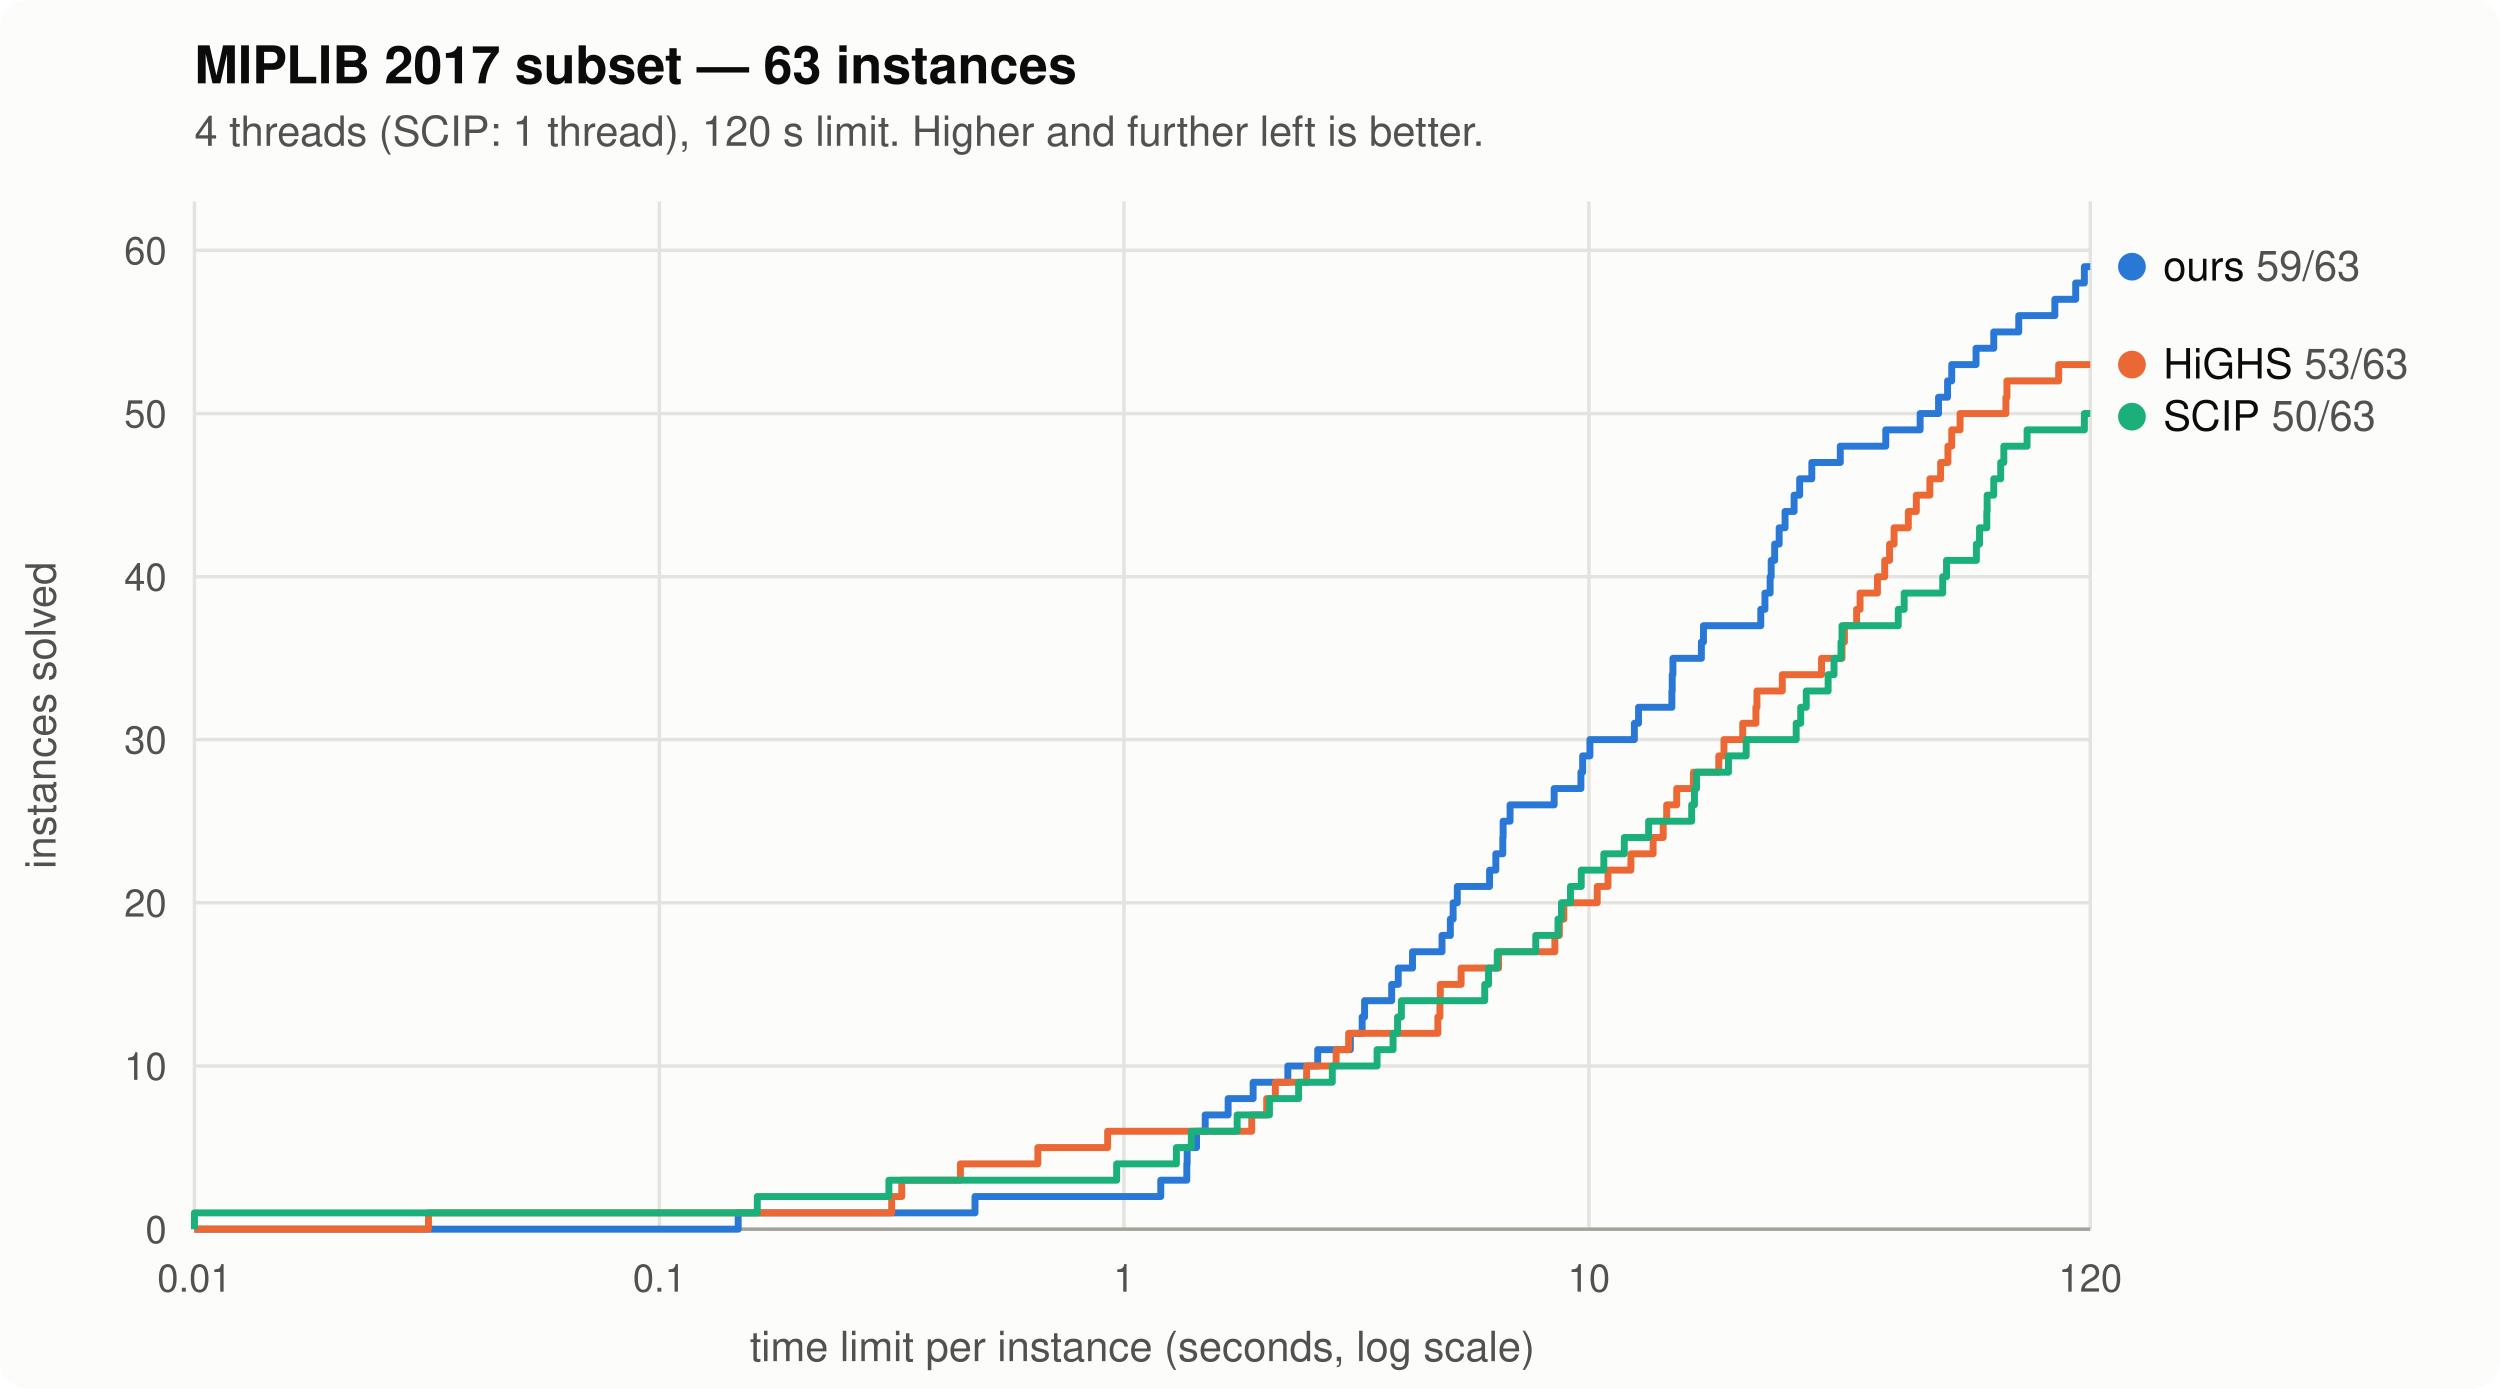
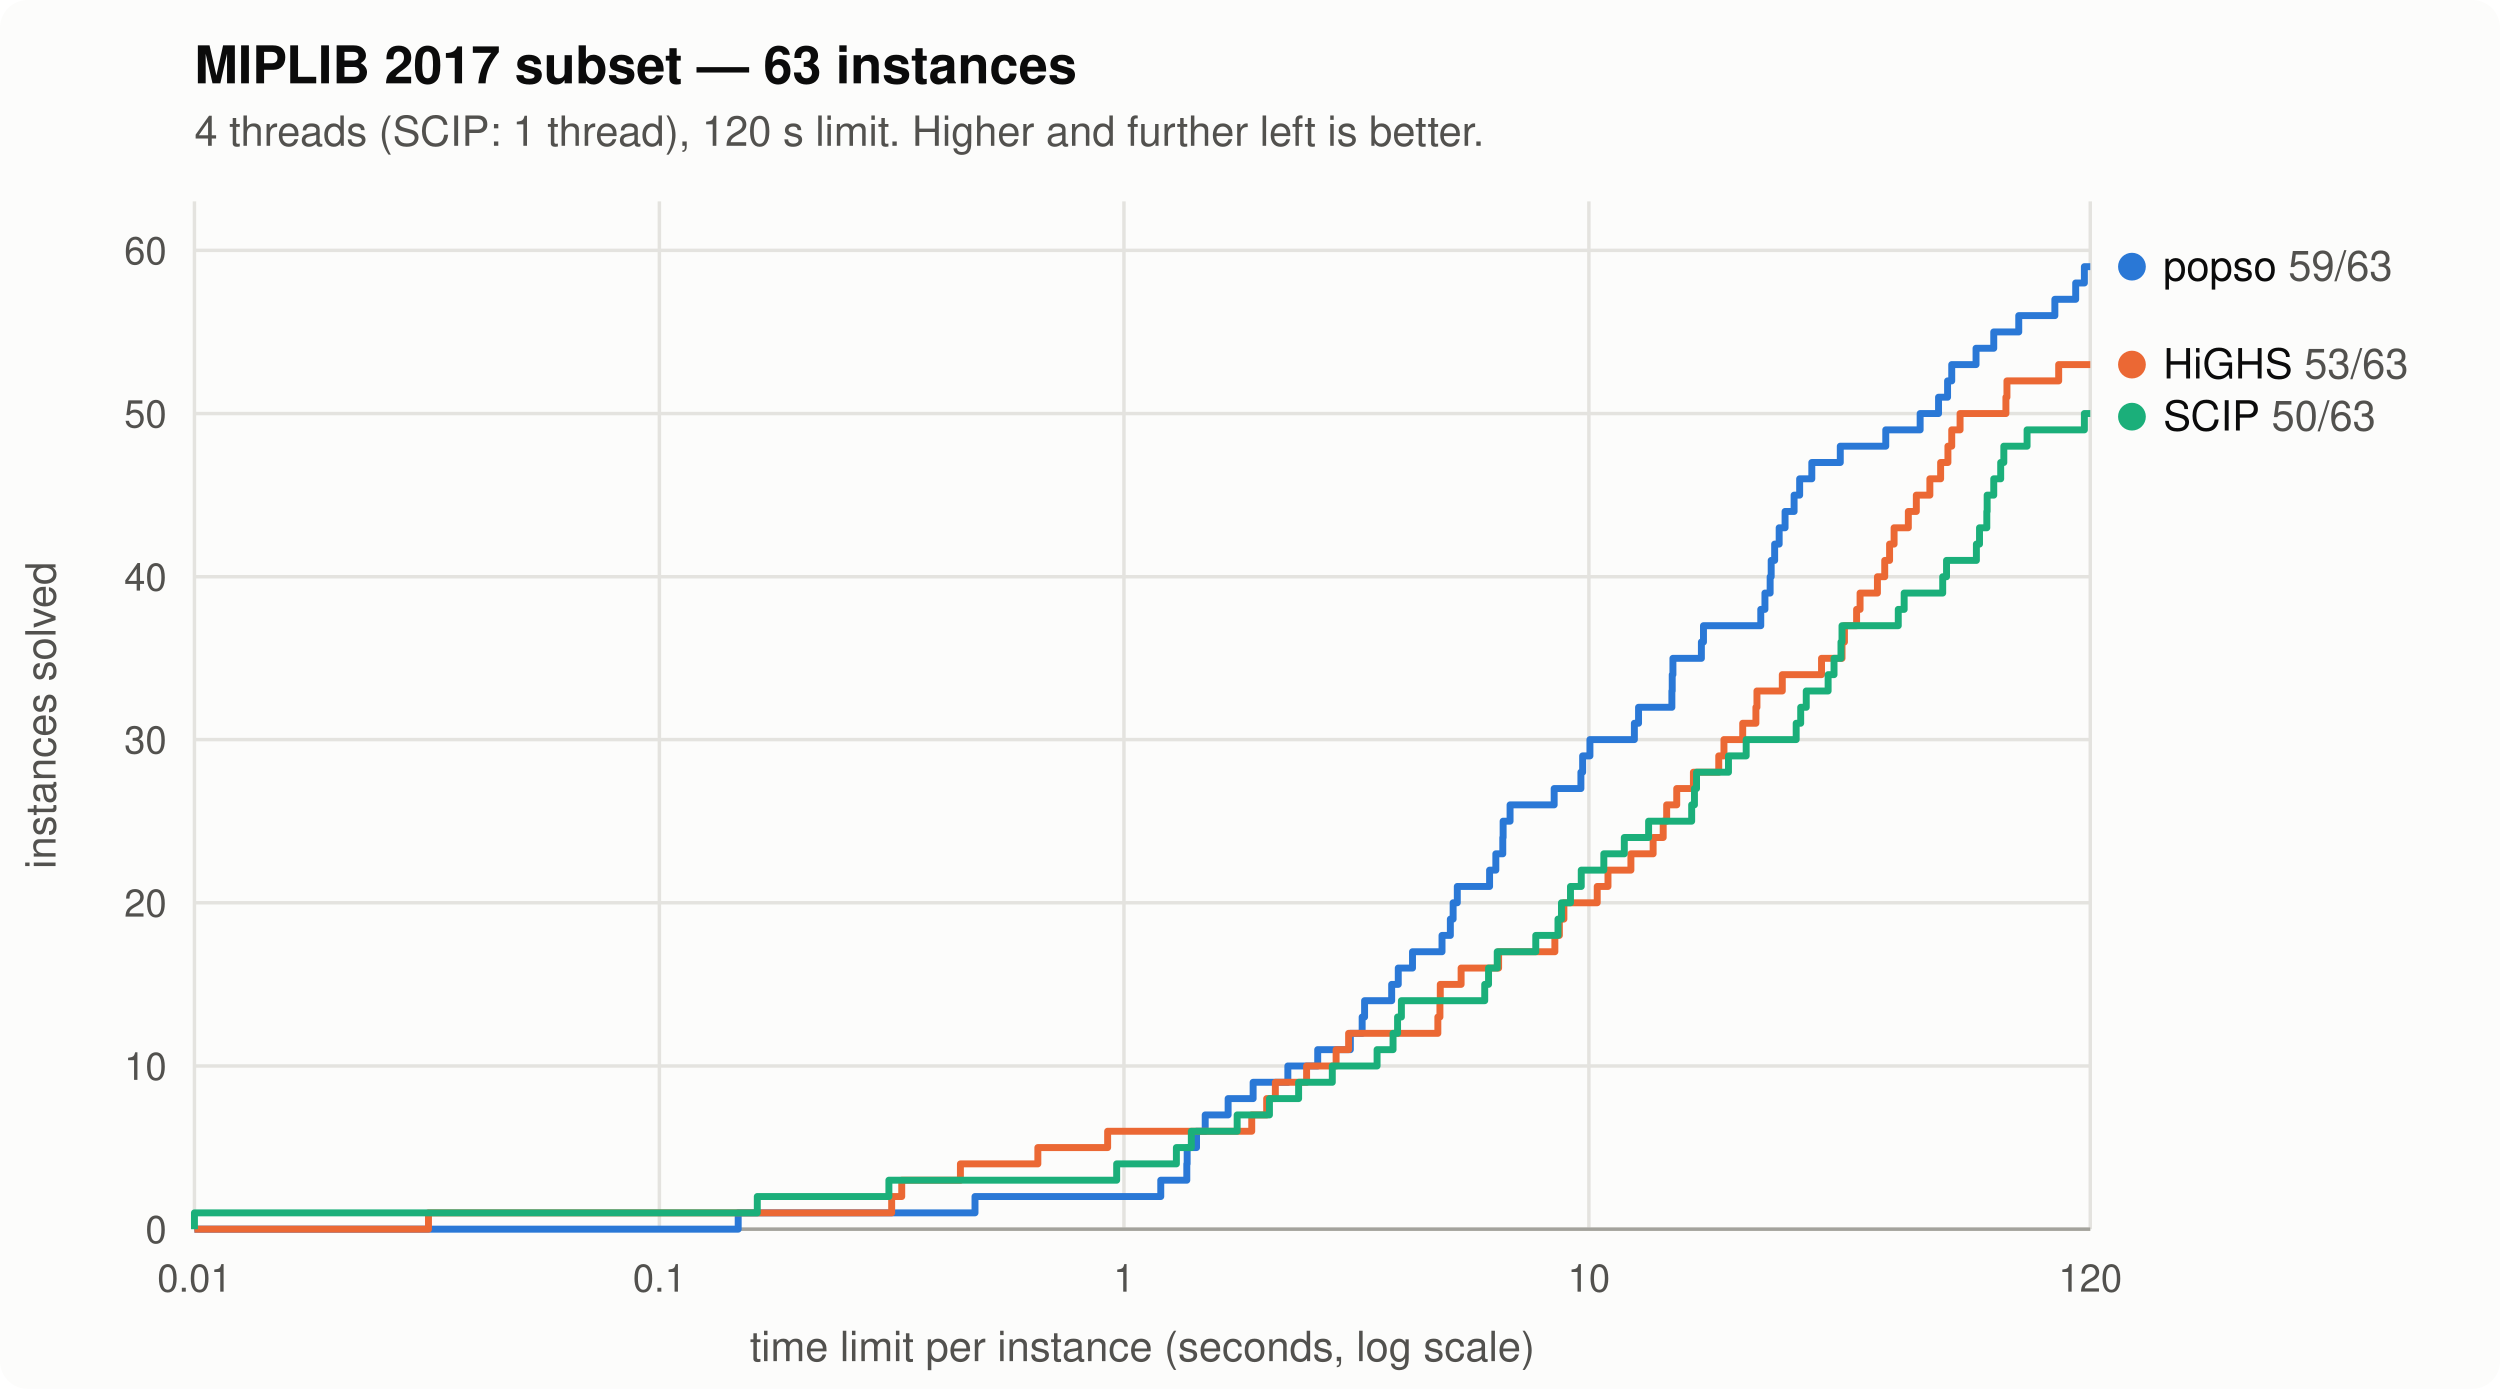
<svg xmlns="http://www.w3.org/2000/svg" viewBox="0 0 720 400" width="720" height="400" role="img" aria-label="MIPLIB 2017 subset — 63 instances: instances solved versus time">
  <style>svg{font-family:-apple-system,BlinkMacSystemFont,'Segoe UI',Helvetica,Arial,sans-serif}.bg{fill:#fcfcfb}.t1{fill:#0b0b0b}.t2{fill:#52514e}.grid{stroke:#e4e3df}.axis{stroke:#a3a29c}.s-ours{stroke:#2a78d6}.f-ours{fill:#2a78d6}.s-highs{stroke:#eb6834}.f-highs{fill:#eb6834}.s-scip{stroke:#1baf7a}.f-scip{fill:#1baf7a}@media (prefers-color-scheme: dark){.bg{fill:#1a1a19}.t1{fill:#f0efec}.t2{fill:#c3c2b7}.grid{stroke:#333331}.axis{stroke:#6b6a64}.s-ours{stroke:#3987e5}.f-ours{fill:#3987e5}.s-highs{stroke:#d95926}.f-highs{fill:#d95926}.s-scip{stroke:#199e70}.f-scip{fill:#199e70}}</style>
  <rect class="bg" width="720" height="400" rx="8" />
  <text class="t1" x="56" y="24" font-size="15" font-weight="600">MIPLIB 2017 subset — 63 instances</text>
  <text class="t2" x="56" y="42" font-size="12">4 threads (SCIP: 1 thread), 120 s limit. Higher and further left is better.</text>
  <line class="grid" x1="56" x2="602" y1="354.0" y2="354.0" stroke-width="1" />
  <text class="t2" x="48" y="358.0" font-size="11" text-anchor="end">0</text>
  <line class="grid" x1="56" x2="602" y1="307.0" y2="307.0" stroke-width="1" />
  <text class="t2" x="48" y="311.0" font-size="11" text-anchor="end">10</text>
  <line class="grid" x1="56" x2="602" y1="260.0" y2="260.0" stroke-width="1" />
  <text class="t2" x="48" y="264.0" font-size="11" text-anchor="end">20</text>
  <line class="grid" x1="56" x2="602" y1="213.0" y2="213.0" stroke-width="1" />
  <text class="t2" x="48" y="217.0" font-size="11" text-anchor="end">30</text>
  <line class="grid" x1="56" x2="602" y1="166.1" y2="166.1" stroke-width="1" />
  <text class="t2" x="48" y="170.1" font-size="11" text-anchor="end">40</text>
  <line class="grid" x1="56" x2="602" y1="119.1" y2="119.1" stroke-width="1" />
  <text class="t2" x="48" y="123.1" font-size="11" text-anchor="end">50</text>
  <line class="grid" x1="56" x2="602" y1="72.1" y2="72.1" stroke-width="1" />
  <text class="t2" x="48" y="76.1" font-size="11" text-anchor="end">60</text>
  <line class="grid" x1="56.0" x2="56.0" y1="58" y2="354" stroke-width="1" />
  <text class="t2" x="56.0" y="372" font-size="11" text-anchor="middle">0.01</text>
  <line class="grid" x1="189.9" x2="189.9" y1="58" y2="354" stroke-width="1" />
  <text class="t2" x="189.9" y="372" font-size="11" text-anchor="middle">0.1</text>
  <line class="grid" x1="323.7" x2="323.7" y1="58" y2="354" stroke-width="1" />
  <text class="t2" x="323.7" y="372" font-size="11" text-anchor="middle">1</text>
  <line class="grid" x1="457.6" x2="457.6" y1="58" y2="354" stroke-width="1" />
  <text class="t2" x="457.6" y="372" font-size="11" text-anchor="middle">10</text>
  <line class="grid" x1="602.0" x2="602.0" y1="58" y2="354" stroke-width="1" />
  <text class="t2" x="602.0" y="372" font-size="11" text-anchor="middle">120</text>
  <line class="axis" x1="56" x2="602" y1="354" y2="354" stroke-width="1" />
  <text class="t2" x="329.0" y="392" font-size="12" text-anchor="middle">time limit per instance (seconds, log scale)</text>
  <text class="t2" transform="translate(16 206.0) rotate(-90)" font-size="12" text-anchor="middle">instances solved</text>
  <path class="s-ours" d="M56.0 354.0 L212.6 354.0 L212.6 349.3 L280.8 349.3 L280.8 344.6 L334.3 344.6 L334.3 339.9 L341.8 339.9 L341.8 335.2 L341.9 335.2 L341.9 330.5 L344.6 330.5 L344.6 325.8 L347.1 325.8 L347.1 321.1 L353.7 321.1 L353.7 316.4 L360.9 316.4 L360.9 311.7 L370.9 311.7 L370.9 307.0 L379.5 307.0 L379.5 302.3 L388.9 302.3 L388.9 297.6 L392.3 297.6 L392.3 292.9 L393.0 292.9 L393.0 288.2 L400.8 288.2 L400.8 283.5 L402.7 283.5 L402.7 278.8 L406.8 278.8 L406.8 274.1 L415.3 274.1 L415.3 269.4 L417.7 269.4 L417.7 264.7 L418.5 264.7 L418.5 260.0 L419.7 260.0 L419.7 255.3 L429.0 255.3 L429.0 250.6 L430.8 250.6 L430.8 245.9 L432.8 245.9 L432.8 241.2 L432.9 241.2 L432.9 236.5 L434.9 236.5 L434.9 231.8 L447.6 231.8 L447.6 227.1 L455.3 227.1 L455.3 222.4 L455.8 222.4 L455.8 217.7 L457.9 217.7 L457.9 213.0 L470.7 213.0 L470.7 208.3 L471.9 208.3 L471.9 203.7 L481.5 203.7 L481.5 199.0 L481.6 199.0 L481.6 194.3 L481.8 194.3 L481.8 189.6 L490.0 189.6 L490.0 184.9 L490.6 184.9 L490.6 180.2 L507.1 180.2 L507.1 175.5 L508.3 175.5 L508.3 170.8 L509.8 170.8 L509.8 166.1 L510.1 166.1 L510.1 161.4 L511.1 161.4 L511.1 156.7 L512.4 156.7 L512.4 152.0 L514.1 152.0 L514.1 147.3 L516.7 147.3 L516.7 142.6 L518.3 142.6 L518.3 137.9 L521.8 137.9 L521.8 133.2 L530.0 133.2 L530.0 128.5 L543.1 128.5 L543.1 123.8 L553.0 123.8 L553.0 119.1 L558.3 119.1 L558.3 114.4 L560.9 114.4 L560.9 109.7 L562.1 109.7 L562.1 105.0 L569.1 105.0 L569.1 100.3 L574.2 100.3 L574.2 95.6 L581.4 95.6 L581.4 90.9 L591.8 90.9 L591.8 86.2 L597.8 86.2 L597.8 81.5 L600.3 81.5 L600.3 76.8 L602.0 76.8" fill="none" stroke-width="2" stroke-linejoin="round" />
  <path class="s-highs" d="M56.0 354.0 L123.4 354.0 L123.4 349.3 L256.8 349.3 L256.8 344.6 L259.7 344.6 L259.7 339.9 L276.6 339.9 L276.6 335.2 L298.9 335.2 L298.9 330.5 L319.0 330.5 L319.0 325.8 L360.5 325.8 L360.5 321.1 L364.8 321.1 L364.8 316.4 L367.3 316.4 L367.3 311.7 L376.3 311.7 L376.3 307.0 L384.8 307.0 L384.8 302.3 L388.4 302.3 L388.4 297.6 L414.1 297.6 L414.1 292.9 L414.7 292.9 L414.7 288.2 L414.8 288.2 L414.8 283.5 L420.8 283.5 L420.8 278.8 L431.6 278.8 L431.6 274.1 L447.8 274.1 L447.8 269.4 L449.1 269.4 L449.1 264.7 L450.4 264.7 L450.4 260.0 L460.0 260.0 L460.0 255.3 L463.1 255.3 L463.1 250.6 L469.7 250.6 L469.7 245.9 L476.1 245.9 L476.1 241.2 L479.0 241.2 L479.0 236.5 L480.0 236.5 L480.0 231.8 L482.9 231.8 L482.9 227.1 L487.7 227.1 L487.7 222.4 L495.0 222.4 L495.0 217.7 L496.5 217.7 L496.5 213.0 L501.9 213.0 L501.9 208.3 L505.7 208.3 L505.7 203.7 L506.0 203.7 L506.0 199.0 L513.3 199.0 L513.3 194.3 L524.6 194.3 L524.6 189.6 L530.5 189.6 L530.5 184.9 L531.2 184.9 L531.2 180.2 L534.7 180.2 L534.7 175.5 L535.7 175.5 L535.7 170.8 L540.7 170.8 L540.7 166.1 L542.8 166.1 L542.8 161.4 L544.2 161.4 L544.2 156.7 L545.5 156.7 L545.5 152.0 L549.6 152.0 L549.6 147.3 L551.9 147.3 L551.9 142.6 L555.8 142.6 L555.8 137.9 L558.9 137.9 L558.9 133.2 L561.0 133.2 L561.0 128.5 L562.1 128.5 L562.1 123.8 L564.5 123.8 L564.5 119.1 L577.7 119.1 L577.7 114.4 L578.0 114.4 L578.0 109.7 L592.9 109.7 L592.9 105.0 L602.0 105.0" fill="none" stroke-width="2" stroke-linejoin="round" />
  <path class="s-scip" d="M56.0 354.0 L56.0 354.0 L56.0 349.3 L218.1 349.3 L218.1 344.6 L256.0 344.6 L256.0 339.9 L321.6 339.9 L321.6 335.2 L338.8 335.2 L338.8 330.5 L343.1 330.5 L343.1 325.8 L356.3 325.8 L356.3 321.1 L365.6 321.1 L365.6 316.4 L374.0 316.4 L374.0 311.7 L383.7 311.7 L383.7 307.0 L396.6 307.0 L396.6 302.3 L401.2 302.3 L401.2 297.6 L402.5 297.6 L402.5 292.9 L403.6 292.9 L403.6 288.2 L427.6 288.2 L427.6 283.5 L428.7 283.5 L428.7 278.8 L431.2 278.8 L431.2 274.1 L442.3 274.1 L442.3 269.4 L448.7 269.4 L448.7 264.7 L449.7 264.7 L449.7 260.0 L452.3 260.0 L452.3 255.3 L455.4 255.3 L455.4 250.6 L461.9 250.6 L461.9 245.9 L467.8 245.9 L467.8 241.2 L474.8 241.2 L474.8 236.5 L487.2 236.5 L487.2 231.8 L488.0 231.8 L488.0 227.1 L488.6 227.1 L488.6 222.4 L497.8 222.4 L497.8 217.7 L502.9 217.7 L502.9 213.0 L517.3 213.0 L517.3 208.3 L518.6 208.3 L518.6 203.7 L520.2 203.7 L520.2 199.0 L526.5 199.0 L526.5 194.3 L528.2 194.3 L528.2 189.6 L530.2 189.6 L530.2 184.9 L530.5 184.9 L530.5 180.2 L546.7 180.2 L546.7 175.5 L548.4 175.5 L548.4 170.8 L559.5 170.8 L559.5 166.1 L560.6 166.1 L560.6 161.4 L569.2 161.4 L569.2 156.7 L570.1 156.7 L570.1 152.0 L572.2 152.0 L572.2 147.3 L572.3 147.3 L572.3 142.6 L574.2 142.6 L574.2 137.9 L576.2 137.9 L576.2 133.2 L577.1 133.2 L577.1 128.5 L583.8 128.5 L583.8 123.8 L600.3 123.8 L600.3 119.1 L602.0 119.1" fill="none" stroke-width="2" stroke-linejoin="round" />
  <circle class="f-ours" cx="614.0" cy="76.8" r="4" />
-   <text class="t1" x="623.0" y="80.8" font-size="12">ours <tspan class="t2">59/63</tspan>
+   <text class="t1" x="623.0" y="80.8" font-size="12">popso <tspan class="t2">59/63</tspan>
  </text>
  <circle class="f-highs" cx="614.0" cy="105.0" r="4" />
  <text class="t1" x="623.0" y="109.0" font-size="12">HiGHS <tspan class="t2">53/63</tspan>
  </text>
  <circle class="f-scip" cx="614.0" cy="120.0" r="4" />
  <text class="t1" x="623.0" y="124.0" font-size="12">SCIP <tspan class="t2">50/63</tspan>
  </text>
</svg>
